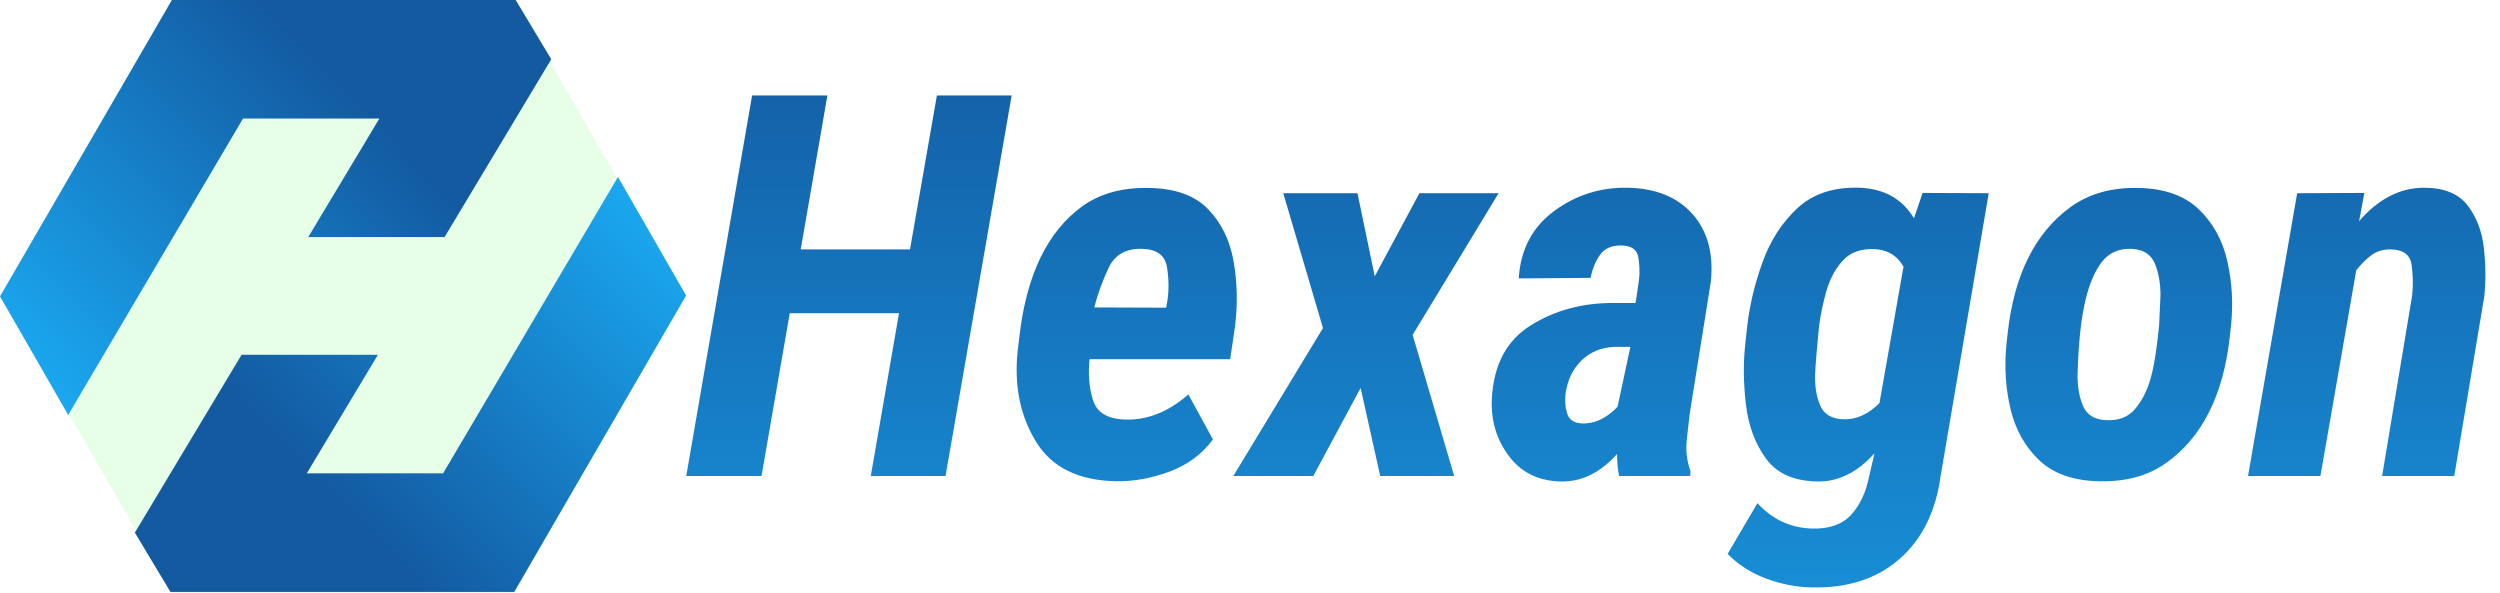
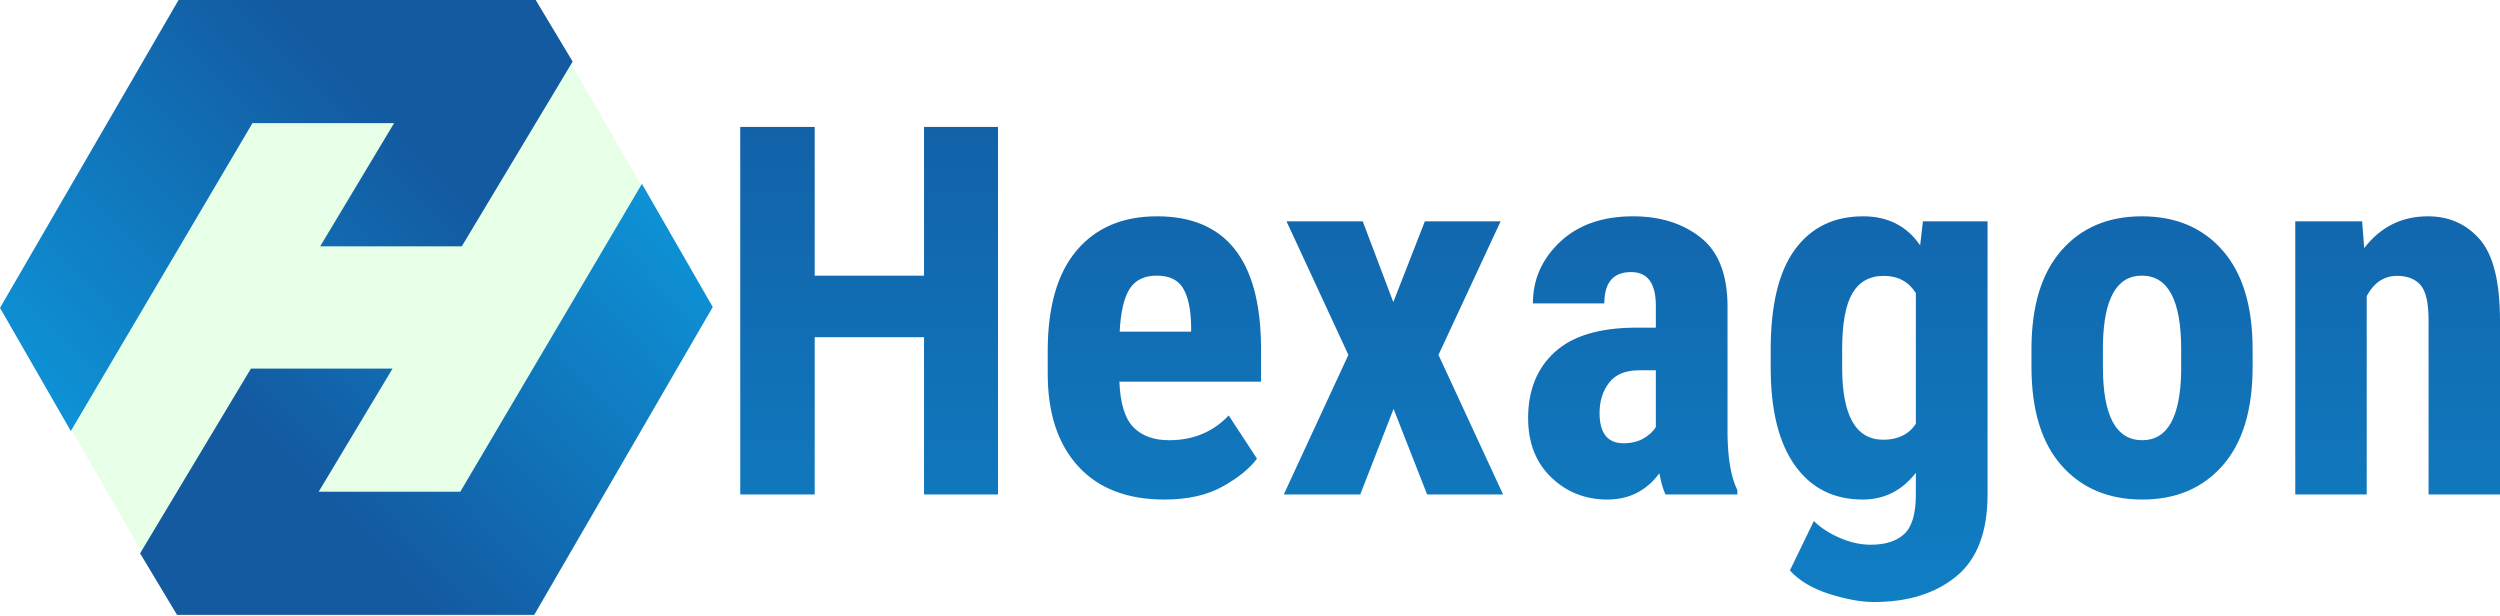
- <svg xmlns="http://www.w3.org/2000/svg" xmlns:xlink="http://www.w3.org/1999/xlink" width="421.764mm" height="100mm" viewBox="0 0 1494.439 354.331" id="svg4192" version="1.1">
+ <svg xmlns="http://www.w3.org/2000/svg" xmlns:xlink="http://www.w3.org/1999/xlink" width="406.004mm" height="100mm" viewBox="0 0 1438.597 354.331" id="svg4192" version="1.1">
  <defs id="defs4194">
    <linearGradient id="linearGradient10019">
      <stop style="stop-color:#135aa1;stop-opacity:1;" offset="0" id="stop10015" />
-       <stop style="stop-color:#1aa8f0;stop-opacity:1" offset="1" id="stop10017" />
+       <stop style="stop-color:#0e92d6;stop-opacity:1" offset="1" id="stop10017" />
    </linearGradient>
    <linearGradient id="linearGradient6763">
      <stop style="stop-color:#135aa1;stop-opacity:1;" offset="0" id="stop6759" />
-       <stop style="stop-color:#1aa8f0;stop-opacity:1" offset="1" id="stop6761" />
+       <stop style="stop-color:#0e92d6;stop-opacity:1" offset="1" id="stop6761" />
    </linearGradient>
-     <linearGradient xlink:href="#linearGradient6763" id="linearGradient9977" gradientUnits="userSpaceOnUse" x1="224.453" y1="70.866" x2="40.337" y2="248.032" />
    <linearGradient xlink:href="#linearGradient10019" id="linearGradient10021" x1="613.141" y1="3.8803675e-05" x2="613.141" y2="531.496" gradientUnits="userSpaceOnUse" />
+     <linearGradient xlink:href="#linearGradient6763" id="linearGradient4497" gradientUnits="userSpaceOnUse" x1="224.453" y1="70.866" x2="40.337" y2="248.032" />
  </defs>
  <g id="layer1" transform="translate(0.5776813,-308.2677)" style="opacity:0.107">
    <path style="opacity:1;fill:#00ff00;fill-opacity:0.941;fill-rule:evenodd;stroke:none" id="path4786" d="m 0,485.433 102.286,-177.165 204.573,-10e-6 102.286,177.165 -102.286,177.165 -204.573,10e-6 z" />
  </g>
-   <g id="layer2" transform="translate(0.5776813,6.6370569e-6)">
-     <path style="fill:url(#linearGradient9977);fill-opacity:1;fill-rule:evenodd;stroke:none;stroke-width:5;stroke-linecap:butt;stroke-linejoin:round;stroke-miterlimit:4;stroke-dasharray:none;stroke-opacity:1" d="M -0.578,177.165 102.178,3.4045479e-5 H 307.69 L 328.95,35.433 265.17,141.732 H 183.674 L 226.194,70.866 H 144.698 L 40.17,248.032 Z" id="path4791" />
+   <g id="layer2" transform="translate(0.5776813,6.8119633e-6)">
+     <path style="fill:url(#linearGradient4497);fill-opacity:1;fill-rule:evenodd;stroke:none;stroke-width:5;stroke-linecap:butt;stroke-linejoin:round;stroke-miterlimit:4;stroke-dasharray:none;stroke-opacity:1" d="M -0.578,177.165 102.178,3.4045479e-5 H 307.69 L 328.95,35.433 265.17,141.732 H 183.674 L 226.194,70.866 H 144.698 L 40.17,248.032 Z" id="path4791" />
    <use x="0" y="0" xlink:href="#path4791" id="use4793" transform="rotate(180,204.4944,176.9153)" width="100%" height="100%" />
-     <text xml:space="preserve" style="font-style:italic;font-variant:normal;font-weight:bold;font-stretch:normal;font-size:320px;line-height:1.25;font-family:'Roboto Condensed';-inkscape-font-specification:'Roboto Condensed, Bold Italic';font-variant-ligatures:normal;font-variant-caps:normal;font-variant-numeric:normal;font-feature-settings:normal;text-align:start;letter-spacing:0px;word-spacing:0px;writing-mode:lr-tb;text-anchor:start;fill:url(#linearGradient10021);fill-opacity:1;stroke:none;stroke-width:0.938" x="408.39" y="284.55" id="text4493">
-       <tspan id="tspan4491" x="408.39" y="284.55" style="font-style:italic;font-variant:normal;font-weight:bold;font-stretch:normal;font-size:320px;font-family:'Roboto Condensed';-inkscape-font-specification:'Roboto Condensed, Bold Italic';font-variant-ligatures:normal;font-variant-caps:normal;font-variant-numeric:normal;font-feature-settings:normal;text-align:start;writing-mode:lr-tb;text-anchor:start;fill:url(#linearGradient10021);fill-opacity:1;stroke-width:0.938">Hexagon</tspan>
+     <text xml:space="preserve" style="font-style:normal;font-variant:normal;font-weight:bold;font-stretch:normal;font-size:297.5px;line-height:1.25;font-family:'Roboto Condensed';-inkscape-font-specification:'Roboto Condensed, Bold';font-variant-ligatures:normal;font-variant-caps:normal;font-variant-numeric:normal;font-feature-settings:normal;text-align:start;letter-spacing:0px;word-spacing:0px;writing-mode:lr-tb;text-anchor:start;fill:url(#linearGradient10021);fill-opacity:1;stroke:none;stroke-width:0.938" x="408.39" y="284.55" id="text4493">
+       <tspan id="tspan4491" x="408.39" y="284.55" style="font-style:normal;font-variant:normal;font-weight:bold;font-stretch:normal;font-size:297.5px;font-family:'Roboto Condensed';-inkscape-font-specification:'Roboto Condensed, Bold';font-variant-ligatures:normal;font-variant-caps:normal;font-variant-numeric:normal;font-feature-settings:normal;text-align:start;writing-mode:lr-tb;text-anchor:start;fill:url(#linearGradient10021);fill-opacity:1;stroke-width:0.938">Hexagon</tspan>
    </text>
  </g>
</svg>
